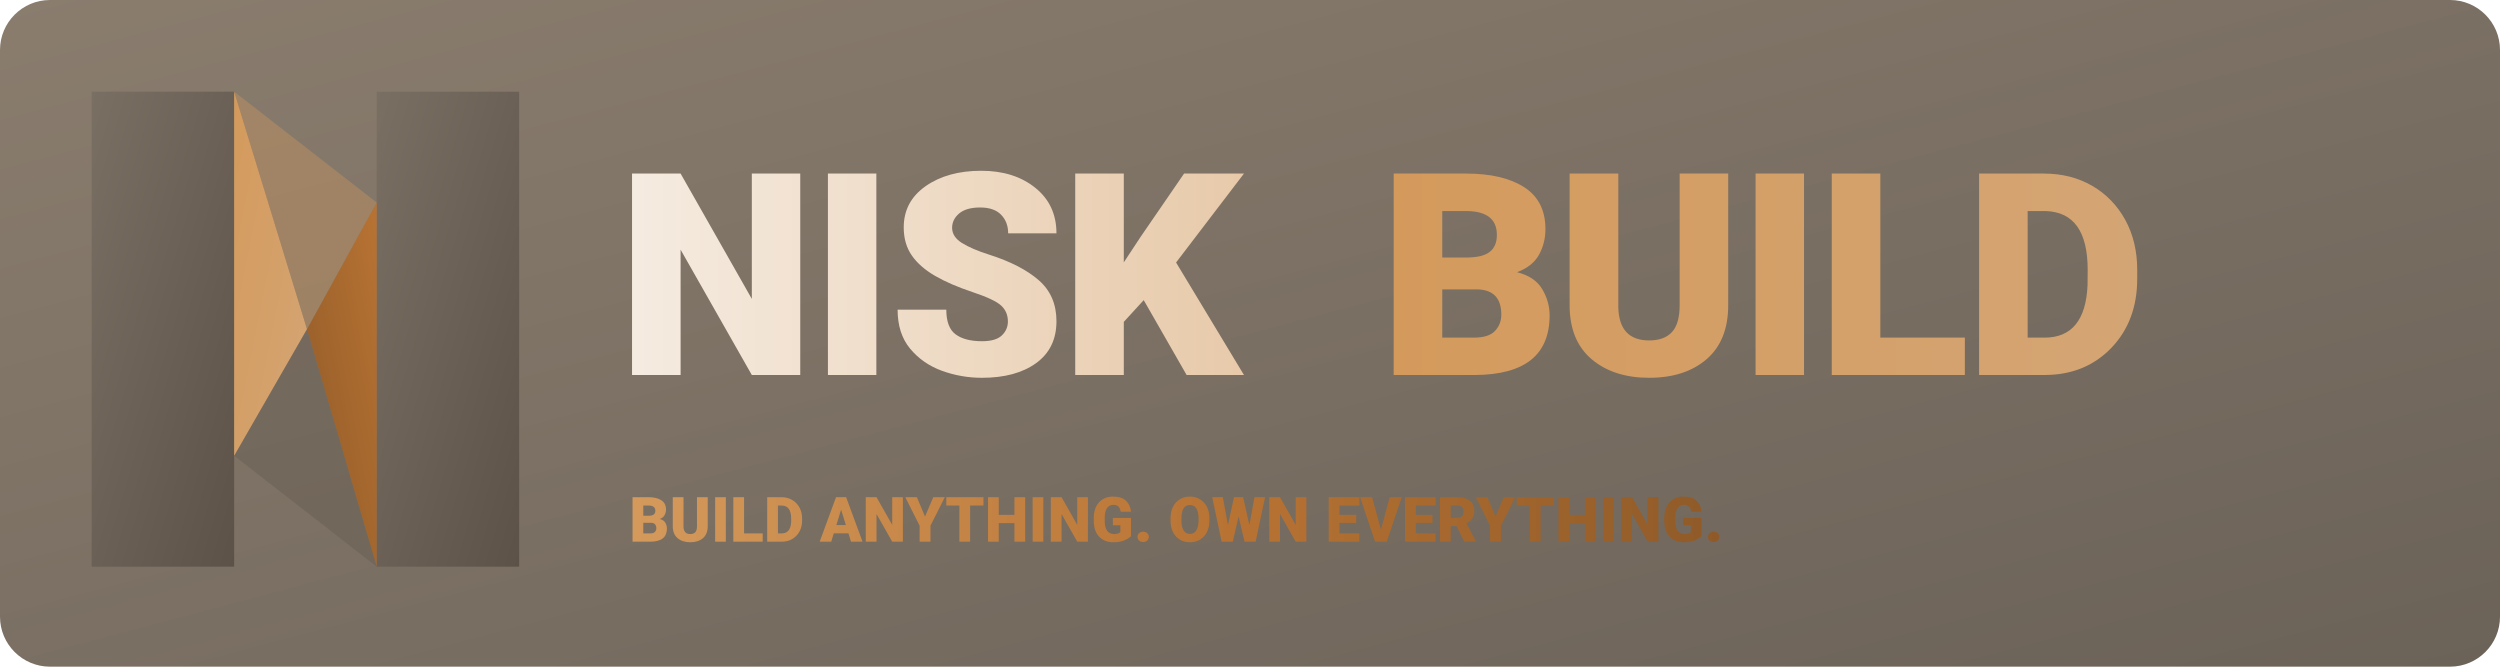
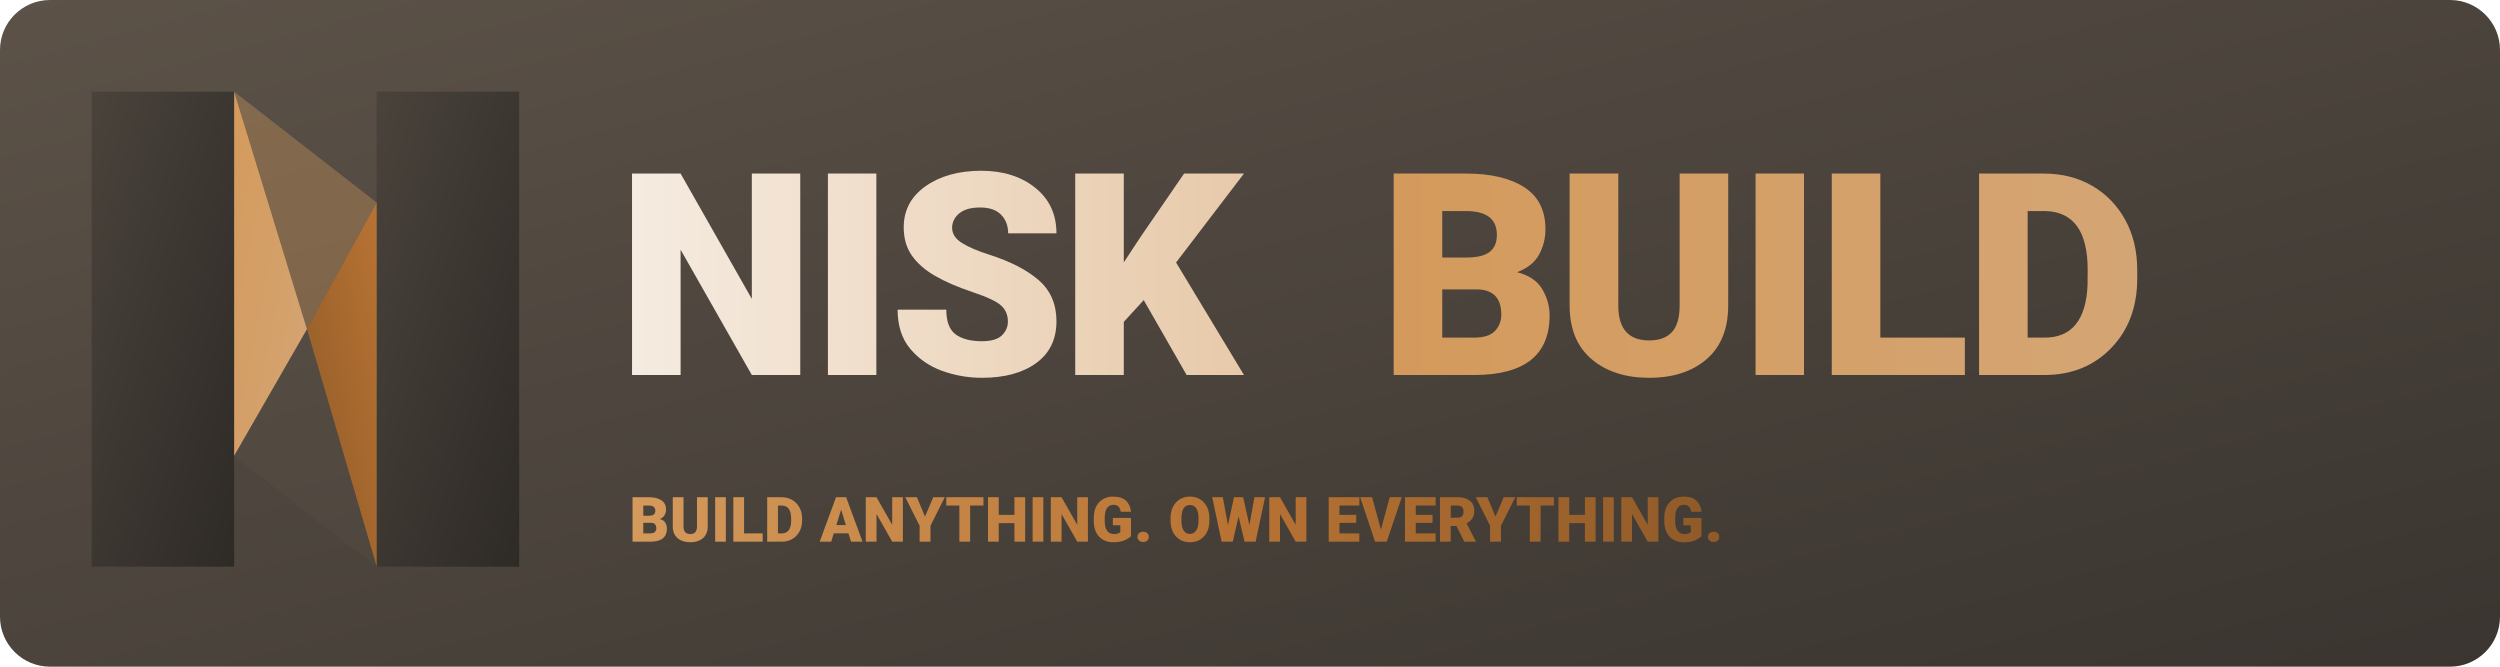
<svg xmlns="http://www.w3.org/2000/svg" viewBox="0 0 600 160" width="600" height="160" aria-label="NiskBuild compact matte iron lockup" role="img">
  <defs>
    <linearGradient id="compactForgePlate" x1="0%" y1="0%" x2="100%" y2="100%">
-       <stop offset="0%" stop-color="#8a7d6e" />
-       <stop offset="100%" stop-color="#6b6258" />
+       <stop offset="0%" stop-color="#5c5248" />
+       <stop offset="100%" stop-color="#3a3530" />
    </linearGradient>
    <linearGradient id="compactIronPillars" x1="0%" y1="0%" x2="100%" y2="100%">
-       <stop offset="0%" stop-color="#7a6f63" />
-       <stop offset="100%" stop-color="#5c5248" />
+       <stop offset="0%" stop-color="#4a433c" />
+       <stop offset="100%" stop-color="#2e2a26" />
    </linearGradient>
    <linearGradient id="compactCopperL" x1="0%" y1="0%" x2="100%" y2="100%">
      <stop offset="0%" stop-color="#d49a5c" />
      <stop offset="100%" stop-color="#d4a574" />
    </linearGradient>
    <linearGradient id="compactCopperR" x1="0%" y1="100%" x2="100%" y2="0%">
      <stop offset="0%" stop-color="#8f5a28" />
      <stop offset="100%" stop-color="#b87333" />
    </linearGradient>
    <linearGradient id="compactNiskIron" x1="0%" y1="0%" x2="100%" y2="0%">
      <stop offset="0%" stop-color="#f5ebe0" />
      <stop offset="100%" stop-color="#d49a5c" />
    </linearGradient>
    <linearGradient id="compactBuildCopper" x1="0%" y1="0%" x2="100%" y2="0%">
      <stop offset="0%" stop-color="#b87333" />
      <stop offset="50%" stop-color="#d49a5c" />
      <stop offset="100%" stop-color="#d4a574" />
    </linearGradient>
    <linearGradient id="compactTaglineCopper" x1="0%" y1="0%" x2="100%" y2="0%">
      <stop offset="0%" stop-color="#d49a5c" />
      <stop offset="55%" stop-color="#b87333" />
      <stop offset="100%" stop-color="#8f5a28" />
    </linearGradient>
  </defs>
  <rect width="600" height="160" fill="url(#compactForgePlate)" rx="12" />
  <g transform="translate(22, 22) scale(0.76)">
    <path d="M 0,0 L 45,0 L 45,150 L 0,150 Z" fill="url(#compactIronPillars)" />
    <path d="M 90,0 L 135,0 L 135,150 L 90,150 Z" fill="url(#compactIronPillars)" />
    <path d="M 45,0 L 68,75 L 45,115 L 45,45 Z" fill="url(#compactCopperL)" />
    <path d="M 90,150 L 68,75 L 90,35 L 90,105 Z" fill="url(#compactCopperR)" />
    <polygon points="45,115 68,75 90,150" fill="#5c5248" opacity="0.3" />
    <polygon points="90,35 68,75 45,0" fill="#d49a5c" opacity="0.35" />
  </g>
  <g transform="translate(148, 90)">
    <text font-family="system-ui,-apple-system,BlinkMacSystemFont,'Segoe UI',Roboto,sans-serif" font-size="68" font-weight="900" letter-spacing="-1.5">
      <tspan fill="url(#compactNiskIron)">NISK</tspan>
      <tspan fill="url(#compactBuildCopper)" dx="16">BUILD</tspan>
    </text>
  </g>
  <g transform="translate(151, 130)">
    <text font-family="system-ui,-apple-system,BlinkMacSystemFont,'Segoe UI',Roboto,monospace" font-size="15" font-weight="800" fill="url(#compactTaglineCopper)">BUILD ANYTHING. OWN EVERYTHING.</text>
  </g>
</svg>
